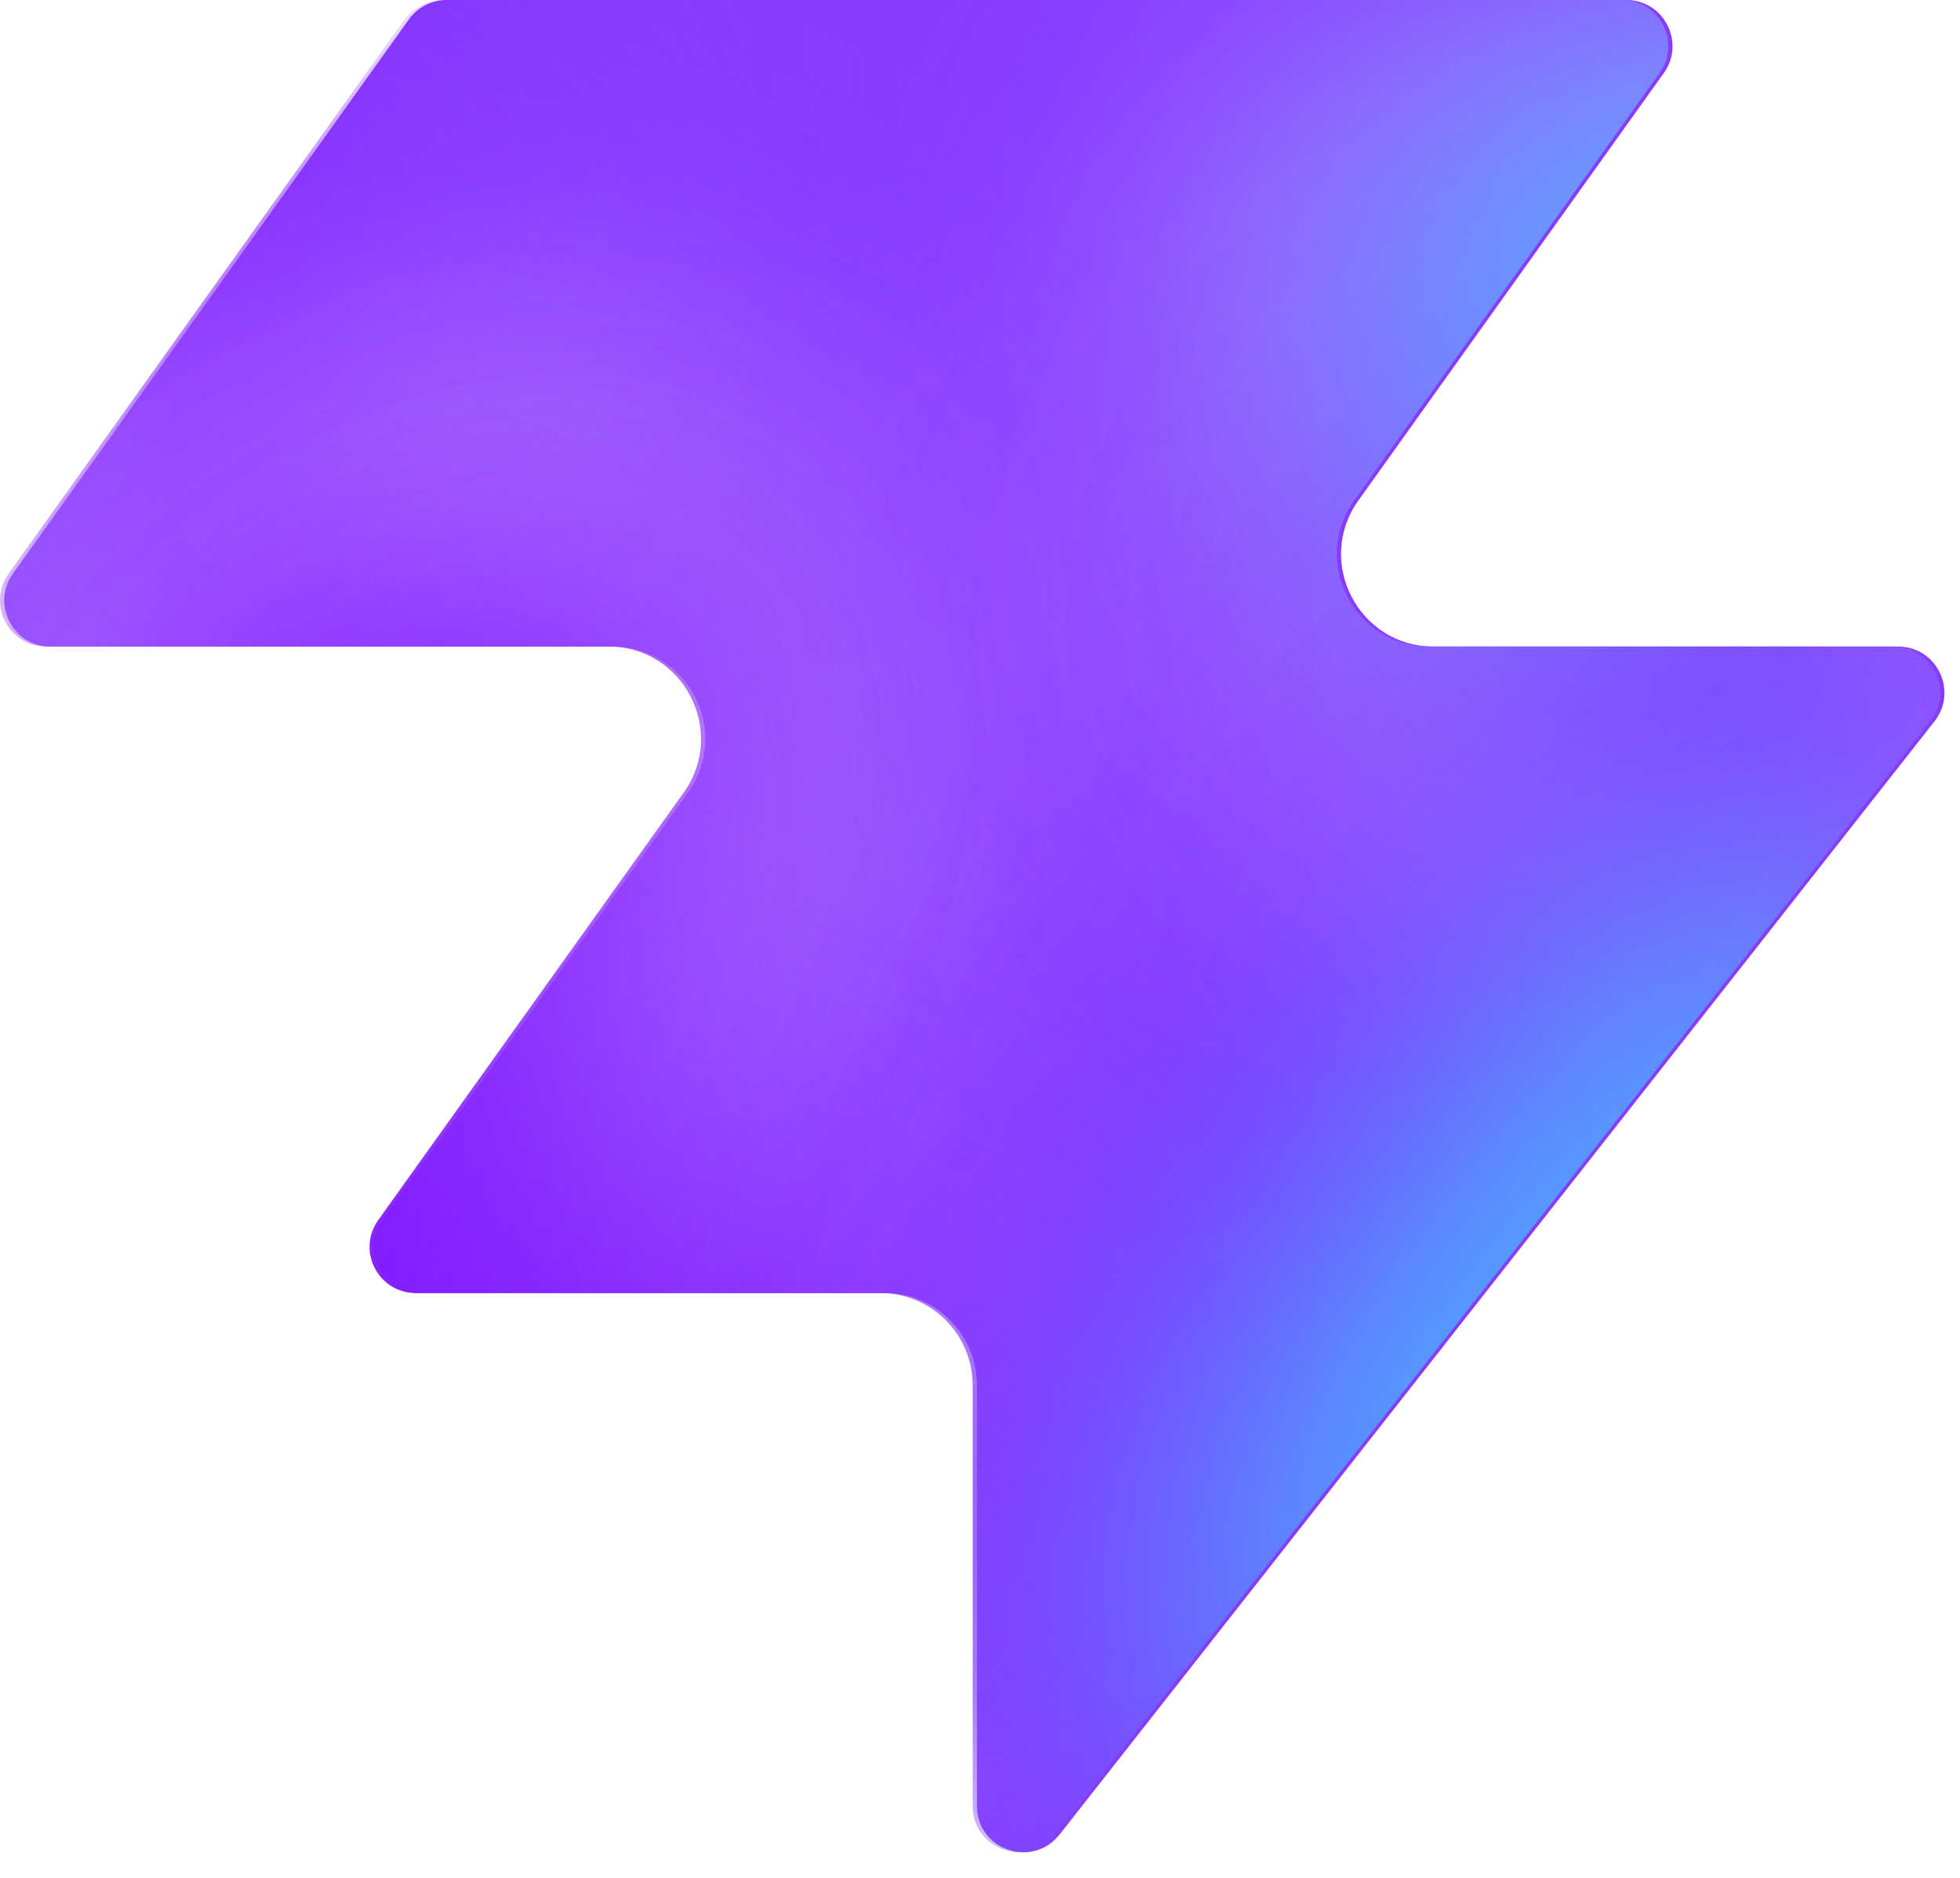
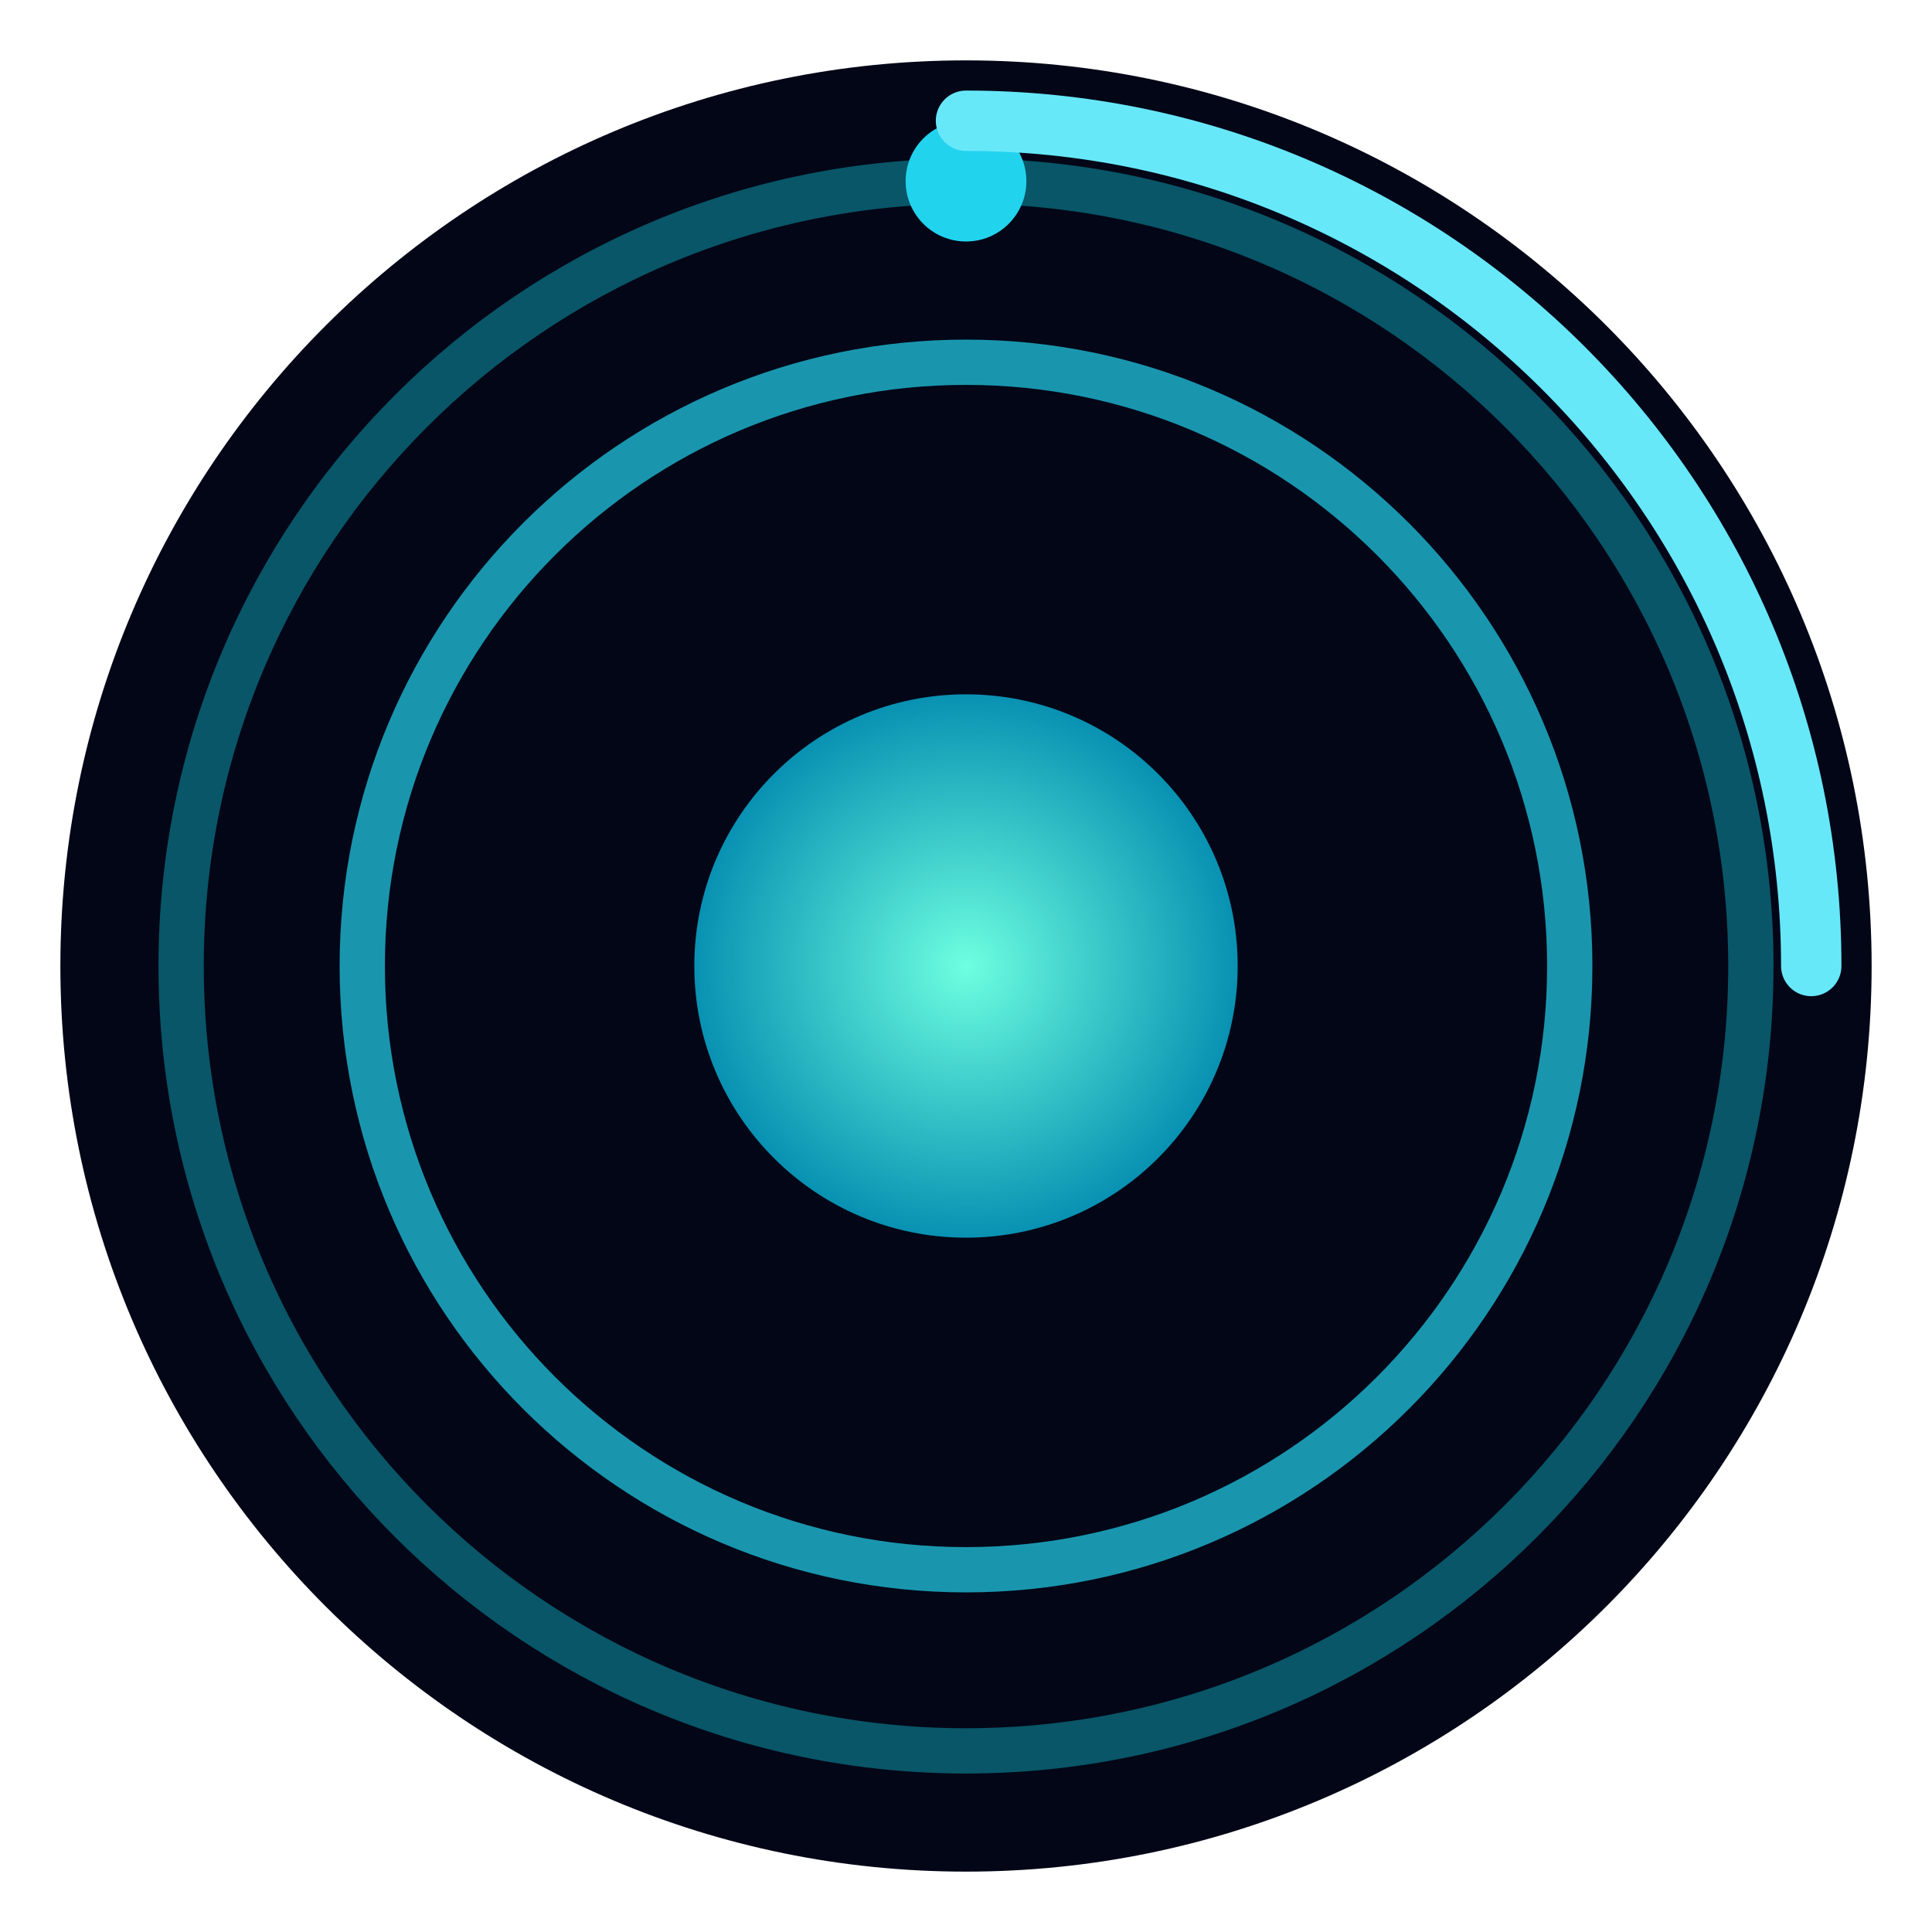
- <svg xmlns="http://www.w3.org/2000/svg" width="48" height="46" fill="none" viewBox="0 0 48 46">
-   <path fill="#863bff" d="M25.946 44.938c-.664.845-2.021.375-2.021-.698V33.937a2.26 2.26 0 0 0-2.262-2.262H10.287c-.92 0-1.456-1.04-.92-1.788l7.48-10.471c1.07-1.497 0-3.578-1.842-3.578H1.237c-.92 0-1.456-1.04-.92-1.788L10.013.474c.214-.297.556-.474.92-.474h28.894c.92 0 1.456 1.04.92 1.788l-7.48 10.471c-1.07 1.498 0 3.579 1.842 3.579h11.377c.943 0 1.473 1.088.89 1.83L25.947 44.94z" style="fill:#863bff;fill:color(display-p3 .525 .23 1);fill-opacity:1" />
-   <mask id="a" width="48" height="46" x="0" y="0" maskUnits="userSpaceOnUse" style="mask-type:alpha">
-     <path fill="#000" d="M25.842 44.938c-.664.844-2.021.375-2.021-.698V33.937a2.26 2.26 0 0 0-2.262-2.262H10.183c-.92 0-1.456-1.04-.92-1.788l7.48-10.471c1.07-1.498 0-3.579-1.842-3.579H1.133c-.92 0-1.456-1.04-.92-1.787L9.91.473c.214-.297.556-.474.92-.474h28.894c.92 0 1.456 1.04.92 1.788l-7.48 10.471c-1.07 1.498 0 3.578 1.842 3.578h11.377c.943 0 1.473 1.088.89 1.832L25.843 44.94z" style="fill:#000;fill-opacity:1" />
-   </mask>
-   <g mask="url(#a)">
-     <g filter="url(#b)">
-       <ellipse cx="5.508" cy="14.704" fill="#ede6ff" rx="5.508" ry="14.704" style="fill:#ede6ff;fill:color(display-p3 .927 .903 1);fill-opacity:1" transform="matrix(.00324 1 1 -.00324 -4.47 31.516)" />
-     </g>
-     <g filter="url(#c)">
-       <ellipse cx="10.399" cy="29.851" fill="#ede6ff" rx="10.399" ry="29.851" style="fill:#ede6ff;fill:color(display-p3 .927 .903 1);fill-opacity:1" transform="matrix(.00324 1 1 -.00324 -39.328 7.883)" />
-     </g>
-     <g filter="url(#d)">
-       <ellipse cx="5.508" cy="30.487" fill="#7e14ff" rx="5.508" ry="30.487" style="fill:#7e14ff;fill:color(display-p3 .492 .077 1);fill-opacity:1" transform="rotate(89.814 -25.913 -14.639)scale(1 -1)" />
-     </g>
-     <g filter="url(#e)">
-       <ellipse cx="5.508" cy="30.599" fill="#7e14ff" rx="5.508" ry="30.599" style="fill:#7e14ff;fill:color(display-p3 .492 .077 1);fill-opacity:1" transform="rotate(89.814 -32.644 -3.334)scale(1 -1)" />
-     </g>
-     <g filter="url(#f)">
-       <ellipse cx="5.508" cy="30.599" fill="#7e14ff" rx="5.508" ry="30.599" style="fill:#7e14ff;fill:color(display-p3 .492 .077 1);fill-opacity:1" transform="matrix(.00324 1 1 -.00324 -34.34 30.47)" />
-     </g>
-     <g filter="url(#g)">
-       <ellipse cx="14.072" cy="22.078" fill="#ede6ff" rx="14.072" ry="22.078" style="fill:#ede6ff;fill:color(display-p3 .927 .903 1);fill-opacity:1" transform="rotate(93.35 24.506 48.493)scale(-1 1)" />
-     </g>
-     <g filter="url(#h)">
-       <ellipse cx="3.47" cy="21.501" fill="#7e14ff" rx="3.47" ry="21.501" style="fill:#7e14ff;fill:color(display-p3 .492 .077 1);fill-opacity:1" transform="rotate(89.009 28.708 47.59)scale(-1 1)" />
-     </g>
-     <g filter="url(#i)">
-       <ellipse cx="3.47" cy="21.501" fill="#7e14ff" rx="3.47" ry="21.501" style="fill:#7e14ff;fill:color(display-p3 .492 .077 1);fill-opacity:1" transform="rotate(89.009 28.708 47.59)scale(-1 1)" />
-     </g>
-     <g filter="url(#j)">
-       <ellipse cx=".387" cy="8.972" fill="#7e14ff" rx="4.407" ry="29.108" style="fill:#7e14ff;fill:color(display-p3 .492 .077 1);fill-opacity:1" transform="rotate(39.51 .387 8.972)" />
-     </g>
-     <g filter="url(#k)">
-       <ellipse cx="47.523" cy="-6.092" fill="#7e14ff" rx="4.407" ry="29.108" style="fill:#7e14ff;fill:color(display-p3 .492 .077 1);fill-opacity:1" transform="rotate(37.892 47.523 -6.092)" />
-     </g>
-     <g filter="url(#l)">
-       <ellipse cx="41.412" cy="6.333" fill="#47bfff" rx="5.971" ry="9.665" style="fill:#47bfff;fill:color(display-p3 .28 .748 1);fill-opacity:1" transform="rotate(37.892 41.412 6.333)" />
-     </g>
-     <g filter="url(#m)">
-       <ellipse cx="-1.879" cy="38.332" fill="#7e14ff" rx="4.407" ry="29.108" style="fill:#7e14ff;fill:color(display-p3 .492 .077 1);fill-opacity:1" transform="rotate(37.892 -1.88 38.332)" />
-     </g>
-     <g filter="url(#n)">
-       <ellipse cx="-1.879" cy="38.332" fill="#7e14ff" rx="4.407" ry="29.108" style="fill:#7e14ff;fill:color(display-p3 .492 .077 1);fill-opacity:1" transform="rotate(37.892 -1.88 38.332)" />
-     </g>
-     <g filter="url(#o)">
-       <ellipse cx="35.651" cy="29.907" fill="#7e14ff" rx="4.407" ry="29.108" style="fill:#7e14ff;fill:color(display-p3 .492 .077 1);fill-opacity:1" transform="rotate(37.892 35.651 29.907)" />
-     </g>
-     <g filter="url(#p)">
-       <ellipse cx="38.418" cy="32.4" fill="#47bfff" rx="5.971" ry="15.297" style="fill:#47bfff;fill:color(display-p3 .28 .748 1);fill-opacity:1" transform="rotate(37.892 38.418 32.4)" />
-     </g>
-   </g>
+ <svg xmlns="http://www.w3.org/2000/svg" viewBox="0 0 64 64">
  <defs>
-     <filter id="b" width="60.045" height="41.654" x="-19.77" y="16.149" color-interpolation-filters="sRGB" filterUnits="userSpaceOnUse">
-       <feFlood flood-opacity="0" result="BackgroundImageFix" />
-       <feBlend in="SourceGraphic" in2="BackgroundImageFix" result="shape" />
-       <feGaussianBlur result="effect1_foregroundBlur_2002_17158" stdDeviation="7.659" />
-     </filter>
-     <filter id="c" width="90.34" height="51.437" x="-54.613" y="-7.533" color-interpolation-filters="sRGB" filterUnits="userSpaceOnUse">
-       <feFlood flood-opacity="0" result="BackgroundImageFix" />
-       <feBlend in="SourceGraphic" in2="BackgroundImageFix" result="shape" />
-       <feGaussianBlur result="effect1_foregroundBlur_2002_17158" stdDeviation="7.659" />
-     </filter>
-     <filter id="d" width="79.355" height="29.4" x="-49.64" y="2.03" color-interpolation-filters="sRGB" filterUnits="userSpaceOnUse">
-       <feFlood flood-opacity="0" result="BackgroundImageFix" />
-       <feBlend in="SourceGraphic" in2="BackgroundImageFix" result="shape" />
-       <feGaussianBlur result="effect1_foregroundBlur_2002_17158" stdDeviation="4.596" />
-     </filter>
-     <filter id="e" width="79.579" height="29.4" x="-45.045" y="20.029" color-interpolation-filters="sRGB" filterUnits="userSpaceOnUse">
-       <feFlood flood-opacity="0" result="BackgroundImageFix" />
-       <feBlend in="SourceGraphic" in2="BackgroundImageFix" result="shape" />
-       <feGaussianBlur result="effect1_foregroundBlur_2002_17158" stdDeviation="4.596" />
-     </filter>
-     <filter id="f" width="79.579" height="29.4" x="-43.513" y="21.178" color-interpolation-filters="sRGB" filterUnits="userSpaceOnUse">
-       <feFlood flood-opacity="0" result="BackgroundImageFix" />
-       <feBlend in="SourceGraphic" in2="BackgroundImageFix" result="shape" />
-       <feGaussianBlur result="effect1_foregroundBlur_2002_17158" stdDeviation="4.596" />
-     </filter>
-     <filter id="g" width="74.749" height="58.852" x="15.756" y="-17.901" color-interpolation-filters="sRGB" filterUnits="userSpaceOnUse">
-       <feFlood flood-opacity="0" result="BackgroundImageFix" />
-       <feBlend in="SourceGraphic" in2="BackgroundImageFix" result="shape" />
-       <feGaussianBlur result="effect1_foregroundBlur_2002_17158" stdDeviation="7.659" />
-     </filter>
-     <filter id="h" width="61.377" height="25.362" x="23.548" y="2.284" color-interpolation-filters="sRGB" filterUnits="userSpaceOnUse">
-       <feFlood flood-opacity="0" result="BackgroundImageFix" />
-       <feBlend in="SourceGraphic" in2="BackgroundImageFix" result="shape" />
-       <feGaussianBlur result="effect1_foregroundBlur_2002_17158" stdDeviation="4.596" />
-     </filter>
-     <filter id="i" width="61.377" height="25.362" x="23.548" y="2.284" color-interpolation-filters="sRGB" filterUnits="userSpaceOnUse">
-       <feFlood flood-opacity="0" result="BackgroundImageFix" />
-       <feBlend in="SourceGraphic" in2="BackgroundImageFix" result="shape" />
-       <feGaussianBlur result="effect1_foregroundBlur_2002_17158" stdDeviation="4.596" />
-     </filter>
-     <filter id="j" width="56.045" height="63.649" x="-27.636" y="-22.853" color-interpolation-filters="sRGB" filterUnits="userSpaceOnUse">
-       <feFlood flood-opacity="0" result="BackgroundImageFix" />
-       <feBlend in="SourceGraphic" in2="BackgroundImageFix" result="shape" />
-       <feGaussianBlur result="effect1_foregroundBlur_2002_17158" stdDeviation="4.596" />
-     </filter>
-     <filter id="k" width="54.814" height="64.646" x="20.116" y="-38.415" color-interpolation-filters="sRGB" filterUnits="userSpaceOnUse">
-       <feFlood flood-opacity="0" result="BackgroundImageFix" />
-       <feBlend in="SourceGraphic" in2="BackgroundImageFix" result="shape" />
-       <feGaussianBlur result="effect1_foregroundBlur_2002_17158" stdDeviation="4.596" />
-     </filter>
-     <filter id="l" width="33.541" height="35.313" x="24.641" y="-11.323" color-interpolation-filters="sRGB" filterUnits="userSpaceOnUse">
-       <feFlood flood-opacity="0" result="BackgroundImageFix" />
-       <feBlend in="SourceGraphic" in2="BackgroundImageFix" result="shape" />
-       <feGaussianBlur result="effect1_foregroundBlur_2002_17158" stdDeviation="4.596" />
-     </filter>
-     <filter id="m" width="54.814" height="64.646" x="-29.286" y="6.009" color-interpolation-filters="sRGB" filterUnits="userSpaceOnUse">
-       <feFlood flood-opacity="0" result="BackgroundImageFix" />
-       <feBlend in="SourceGraphic" in2="BackgroundImageFix" result="shape" />
-       <feGaussianBlur result="effect1_foregroundBlur_2002_17158" stdDeviation="4.596" />
-     </filter>
-     <filter id="n" width="54.814" height="64.646" x="-29.286" y="6.009" color-interpolation-filters="sRGB" filterUnits="userSpaceOnUse">
-       <feFlood flood-opacity="0" result="BackgroundImageFix" />
-       <feBlend in="SourceGraphic" in2="BackgroundImageFix" result="shape" />
-       <feGaussianBlur result="effect1_foregroundBlur_2002_17158" stdDeviation="4.596" />
-     </filter>
-     <filter id="o" width="54.814" height="64.646" x="8.244" y="-2.416" color-interpolation-filters="sRGB" filterUnits="userSpaceOnUse">
-       <feFlood flood-opacity="0" result="BackgroundImageFix" />
-       <feBlend in="SourceGraphic" in2="BackgroundImageFix" result="shape" />
-       <feGaussianBlur result="effect1_foregroundBlur_2002_17158" stdDeviation="4.596" />
-     </filter>
-     <filter id="p" width="39.409" height="43.623" x="18.713" y="10.588" color-interpolation-filters="sRGB" filterUnits="userSpaceOnUse">
-       <feFlood flood-opacity="0" result="BackgroundImageFix" />
-       <feBlend in="SourceGraphic" in2="BackgroundImageFix" result="shape" />
-       <feGaussianBlur result="effect1_foregroundBlur_2002_17158" stdDeviation="4.596" />
-     </filter>
+     <radialGradient id="core" cx="50%" cy="50%" r="50%">
+       <stop offset="0%" stop-color="#6dffe0" />
+       <stop offset="100%" stop-color="#0891b2" />
+     </radialGradient>
  </defs>
+   <circle cx="32" cy="32" r="30" fill="#020617" />
+   <circle cx="32" cy="32" r="26" fill="none" stroke="#0ea5b7" stroke-width="1.5" opacity="0.5" />
+   <circle cx="32" cy="32" r="20" fill="none" stroke="#22d3ee" stroke-width="1.5" opacity="0.7" />
+   <circle cx="32" cy="6" r="2" fill="#22d3ee" />
+   <circle cx="32" cy="32" r="9" fill="url(#core)" />
+   <path d="M32 4 A28 28 0 0 1 60 32" fill="none" stroke="#67e8f9" stroke-width="2" stroke-linecap="round" />
</svg>
